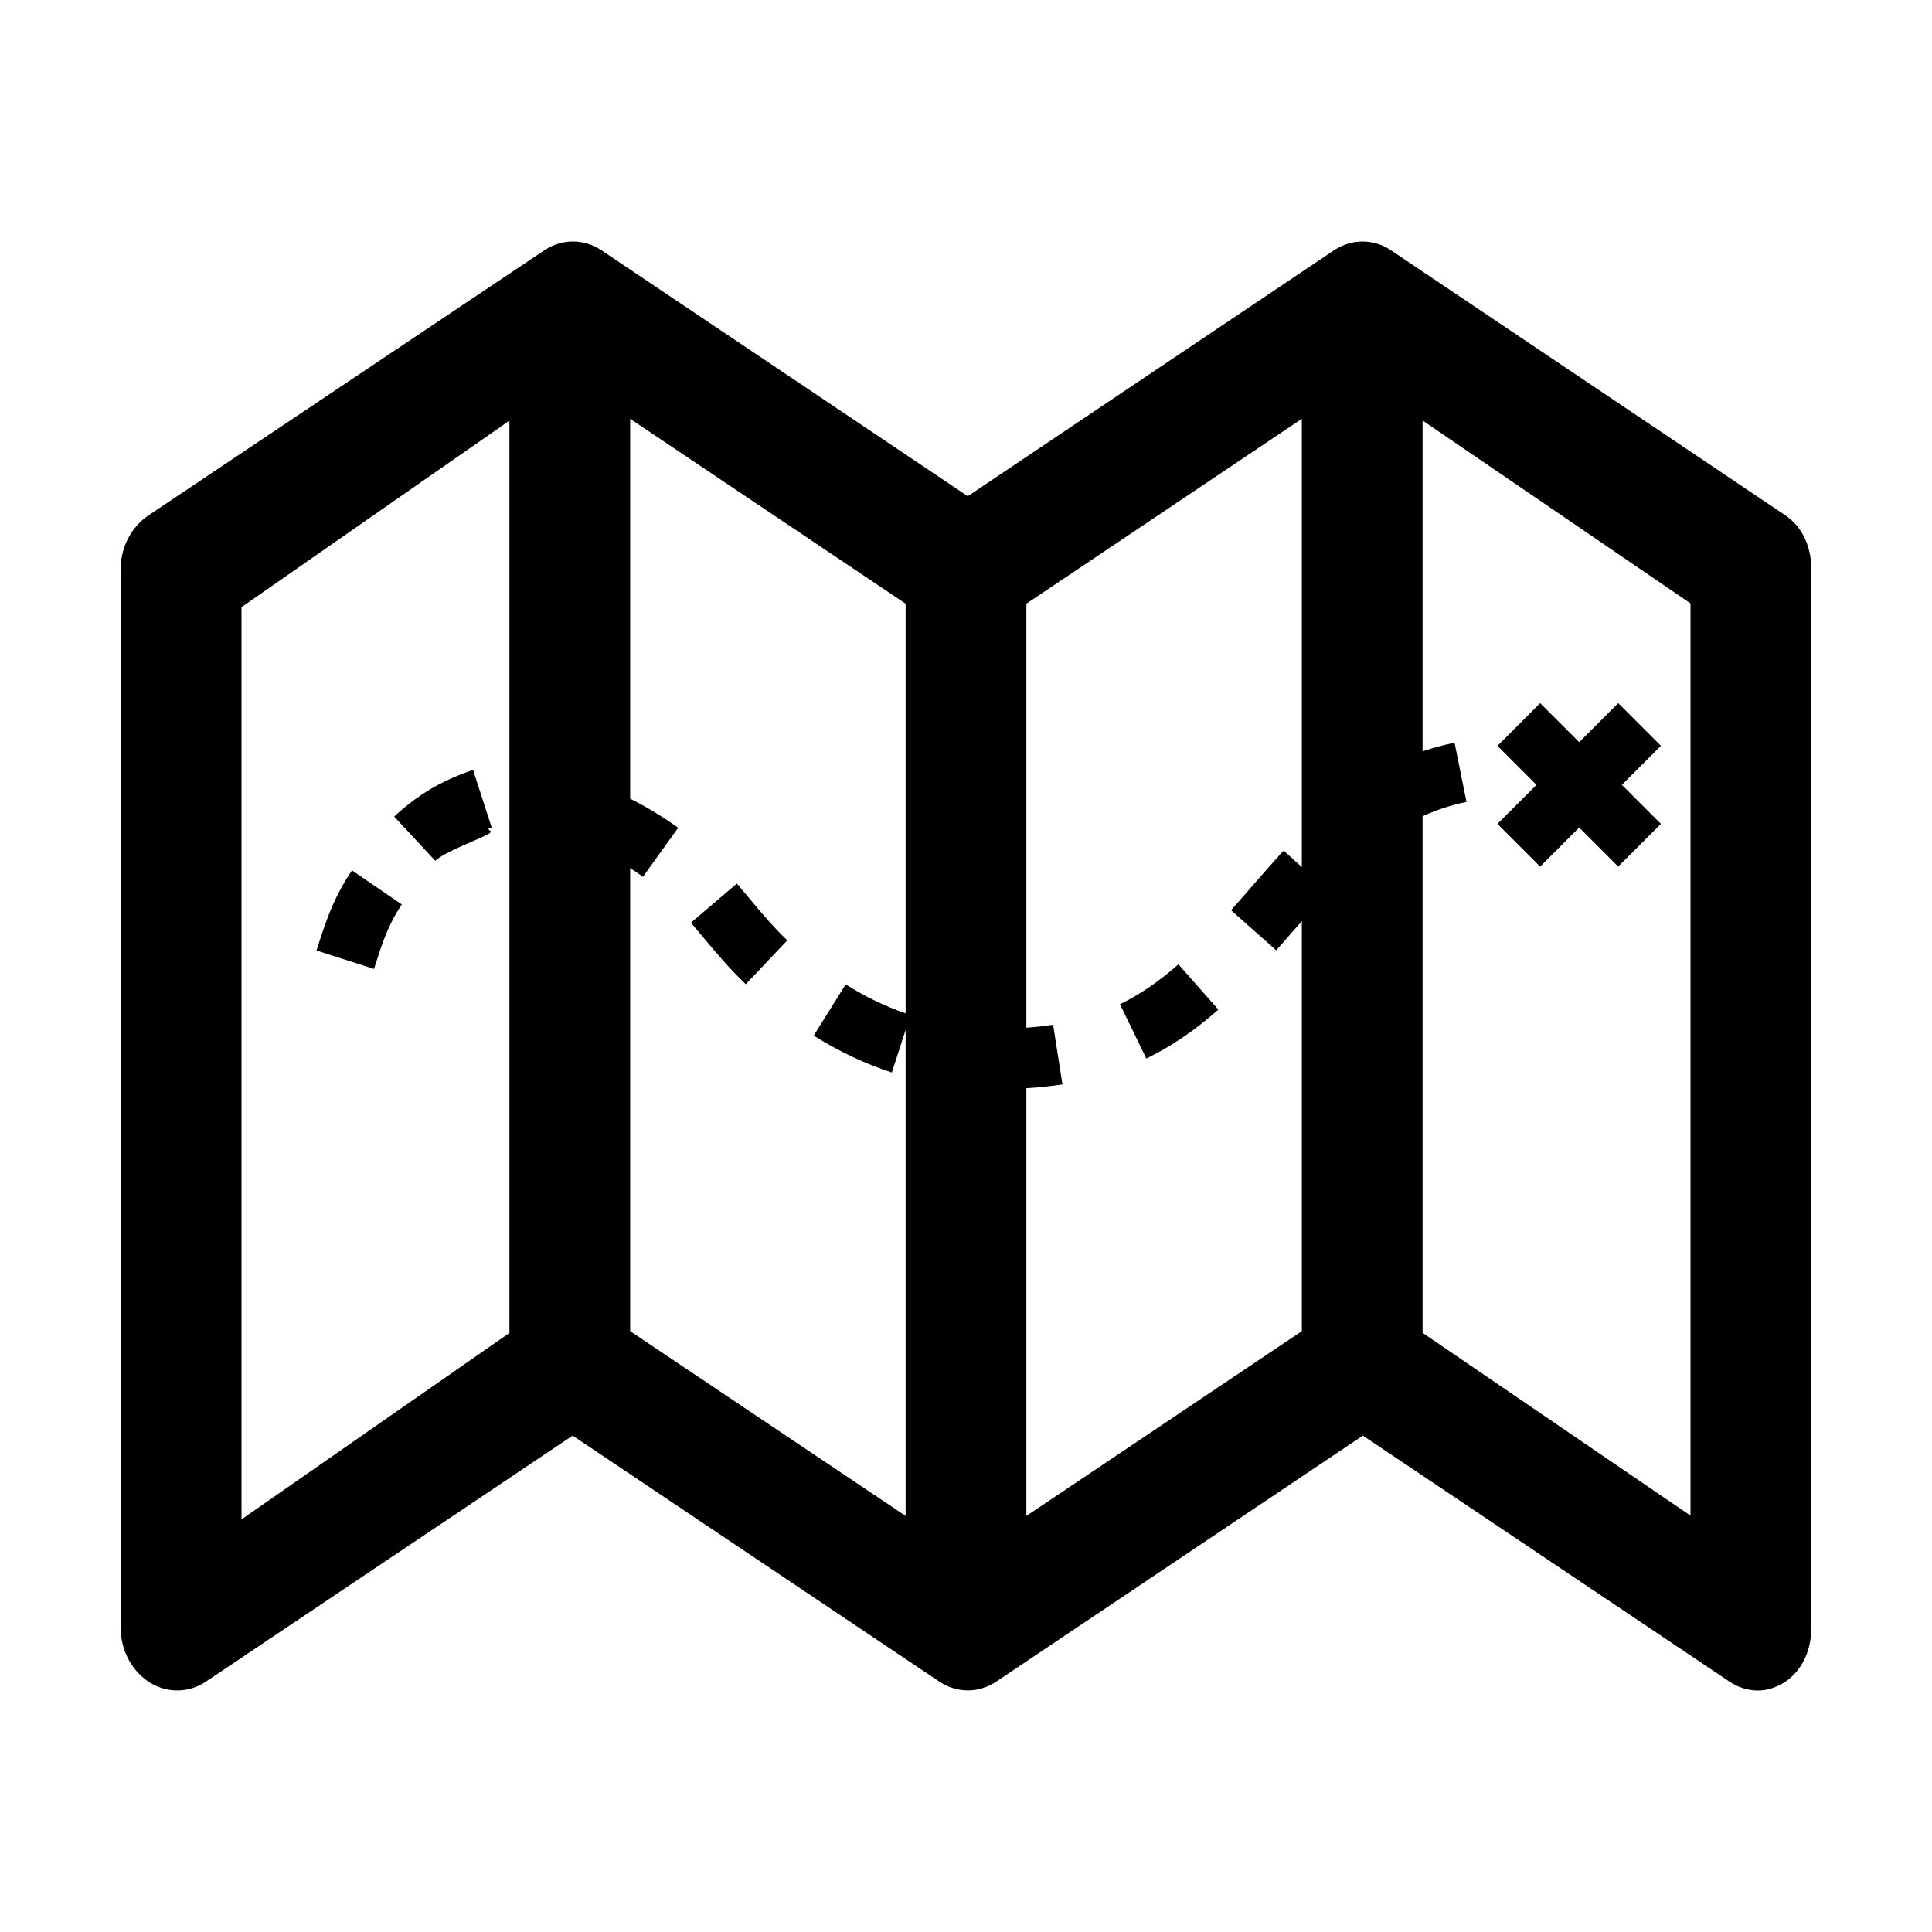
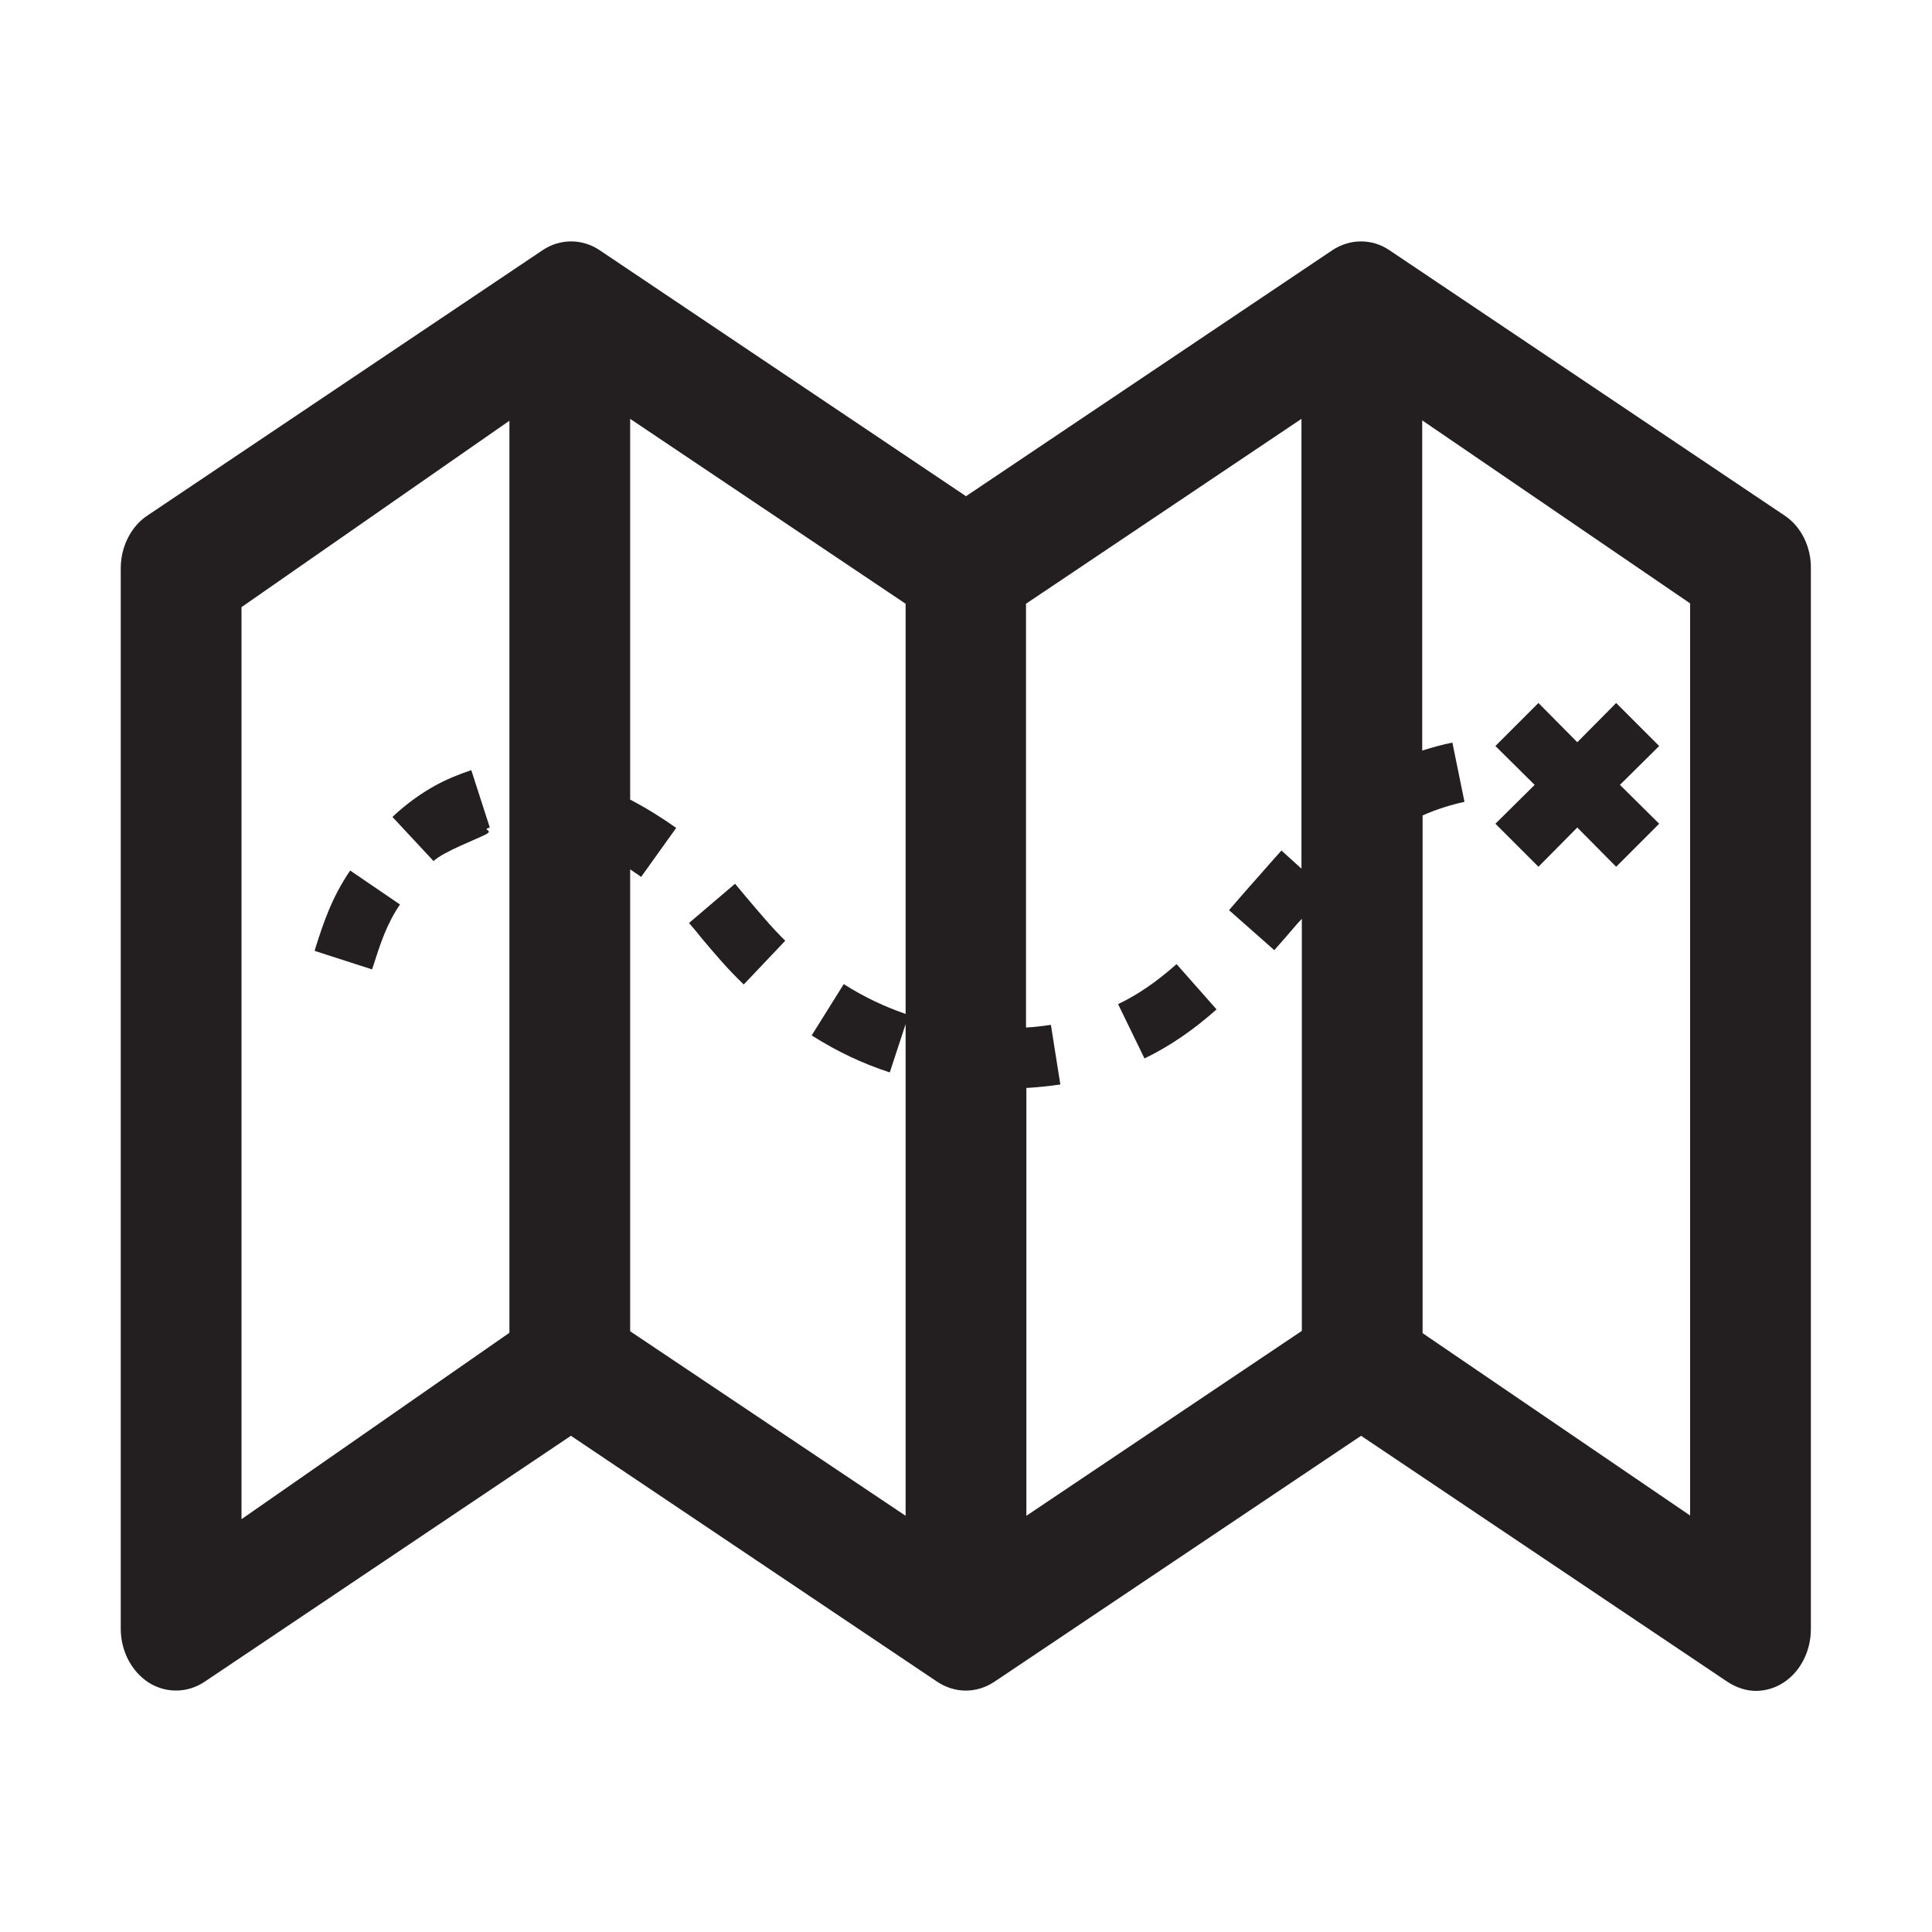
- <svg xmlns="http://www.w3.org/2000/svg" version="1.1" id="Layer_1" x="0px" y="0px" width="512px" height="512px" viewBox="0 0 512 512" enable-background="new 0 0 512 512" xml:space="preserve">
+ <svg xmlns="http://www.w3.org/2000/svg" version="1.1" id="Layer_1" x="0px" y="0px" width="512px" height="512px" viewBox="0 0 512 512" style="enable-background:new 0 0 512 512;" xml:space="preserve">
+   <style type="text/css">
+ 
+ 	.st0{fill:#231F20;}
+ 
+ </style>
  <g>
-     <path d="M473.152,136.58L368.594,66.307c-4.644-3.076-10.365-3.076-15.031,0l-97.094,65.195l-97.109-65.195   c-4.643-3.076-10.444-3.076-15.062,0L39.344,136.58c-4.399,2.949-7.344,8.272-7.344,14.05V431.6c0,5.904,3.07,11.347,7.663,14.271   c4.62,2.877,10.382,2.829,14.904-0.223l97.188-65.197l97.181,65.197c4.666,3.1,10.44,3.1,15.084,0l97.158-65.197l97.151,65.197   c2.311,1.55,4.912,2.353,7.538,2.353c2.455,0,4.709-0.747,6.969-2.13c4.594-2.924,7.165-8.366,7.165-14.271v-280.97   C480,144.852,477.575,139.529,473.152,136.58z M135,353.248l-71,49.404v-241.75l71-49.428V353.248z M167,352.766v-122.7   c1.167,0.756,2.31,1.526,3.389,2.301l9.333-12.996c-3.904-2.804-8.292-5.501-12.722-7.705V110.992l73,48.992v108.574   c-5.372-1.855-10.586-4.37-15.893-7.682l-8.471,13.574c6.848,4.273,13.621,7.467,20.704,9.765l3.66-11.286v128.806L167,352.766z    M272,401.734V288.369c0.349-0.021,0.693-0.03,1.043-0.054c2.91-0.198,5.777-0.517,8.518-0.946l-2.479-15.807   c-2.268,0.355-4.65,0.619-7.082,0.786V159.984l73-48.992V229.78l-4.844-4.372c-2.997,3.319-5.833,6.575-8.575,9.725   c-1.806,2.073-3.578,4.108-5.339,6.095l11.974,10.613c1.791-2.021,3.595-4.091,5.431-6.2c0.443-0.509,0.905-1.035,1.354-1.549   v108.675L272,401.734z M448,401.652l-71-48.438v-136.91c3.785-1.715,7.679-2.992,11.639-3.792l-3.166-15.683   c-2.858,0.577-5.687,1.339-8.473,2.281v-87.671l71,48.461V401.652z" />
-     <path d="M129.285,221.111c2.218-1.195-1.353-1.071,1.012-1.837l-4.928-15.222c-3.282,1.062-6.502,2.439-9.571,4.093   c-3.824,2.062-7.745,4.916-11.339,8.253l10.888,11.724C117.963,225.694,126.639,222.538,129.285,221.111z" />
-     <path d="M296.802,266.127l6.985,14.395c6.596-3.201,12.842-7.445,19.095-12.974l-10.599-11.987   C307.135,260.113,302.071,263.569,296.802,266.127z" />
-     <path d="M99.364,256.006c1.893-5.926,3.528-11.044,7.129-16.304l-13.204-9.037c-4.924,7.194-7.081,13.944-9.167,20.471   l-0.242,0.758l15.238,4.879L99.364,256.006z" />
-     <path d="M198.311,237.753c-1.007-1.204-2.014-2.408-3.032-3.603l-12.178,10.379c0.986,1.156,1.961,2.322,2.936,3.488   c3.593,4.296,7.308,8.739,11.61,12.809l10.996-11.624C205.02,245.775,201.761,241.878,198.311,237.753z" />
-     <polygon points="408.156,229.657 418.5,219.314 428.844,229.657 440.156,218.342 429.814,208 440.156,197.657 428.844,186.342    418.5,196.685 408.156,186.342 396.844,197.657 407.186,208 396.844,218.342  " />
+     <path class="st0" d="M472.9,136.6L368.2,66.3c-4.6-3.1-10.4-3.1-15.1,0L256,131.5l-97.1-65.2c-4.6-3.1-10.5-3.1-15.1,0L39.1,136.6   c-4.4,2.9-7.1,8.3-7.1,14v281c0,5.9,2.8,11.3,7.4,14.3c4.6,2.9,10.3,2.8,14.8-0.2l97.1-65.2l97.1,65.2c4.7,3.1,10.4,3.1,15.1,0   l97.2-65.2l97.1,65.2c2.3,1.5,4.9,2.4,7.5,2.4c2.5,0,5-0.7,7.2-2.1c4.6-2.9,7.4-8.4,7.4-14.3v-281   C480,144.9,477.3,139.5,472.9,136.6z M135,353.2l-71,49.4V160.9l71-49.4V353.2z M167,352.8V230.4c1,0.7,2,1.3,2.9,2l9.3-13   c-3.8-2.7-8-5.3-12.2-7.5V111l73,49v108.7c-5.5-1.9-10.9-4.4-16.4-7.9l-8.5,13.6c6.8,4.3,13.6,7.5,20.7,9.8l4.2-12.8v130.3   L167,352.8z M272,401.7V288.3c0.2,0,0.4,0,0.5,0c2.9-0.2,5.8-0.5,8.5-0.9l-2.5-15.8c-2.1,0.3-4.3,0.6-6.6,0.7V160l73-49v119.2   l-5.3-4.8c-3,3.3-5.8,6.6-8.6,9.7c-1.8,2.1-3.6,4.1-5.3,6.1l12,10.6c1.8-2,3.6-4.1,5.4-6.2c0.6-0.7,1.2-1.4,1.9-2.1v109.2   L272,401.7z M448,401.7l-71-48.4V216.1c3.6-1.6,7.4-2.8,11.1-3.6l-3.2-15.7c-2.7,0.5-5.3,1.3-8,2.1v-87.5l71,48.5V401.7z" />
+     <path class="st0" d="M98.9,256c1.9-5.9,3.5-11,7.1-16.3l-13.2-9c-4.9,7.2-7.1,13.9-9.2,20.5l-0.2,0.8l15.2,4.9L98.9,256z" />
+     <path class="st0" d="M128.8,221.1c2.2-1.2-1.4-1.1,1-1.8l-4.9-15.2c-3.3,1.1-6.5,2.4-9.6,4.1c-3.8,2.1-7.7,4.9-11.3,8.3l10.9,11.7   C117.5,225.7,126.1,222.5,128.8,221.1z" />
+     <path class="st0" d="M296.3,266.1l7,14.4c6.6-3.2,12.8-7.4,19.1-13l-10.6-12C306.6,260.1,301.6,263.6,296.3,266.1z" />
+     <path class="st0" d="M197.8,237.8c-1-1.2-2-2.4-3-3.6l-12.2,10.4c1,1.2,2,2.3,2.9,3.5c3.6,4.3,7.3,8.7,11.6,12.8l11-11.6   C204.5,245.8,201.3,241.9,197.8,237.8z" />
+     <polygon class="st0" points="407.7,229.7 418,219.3 428.3,229.7 439.7,218.3 429.3,208 439.7,197.7 428.3,186.3 418,196.7    407.7,186.3 396.3,197.7 406.7,208 396.3,218.3  " />
  </g>
</svg>
